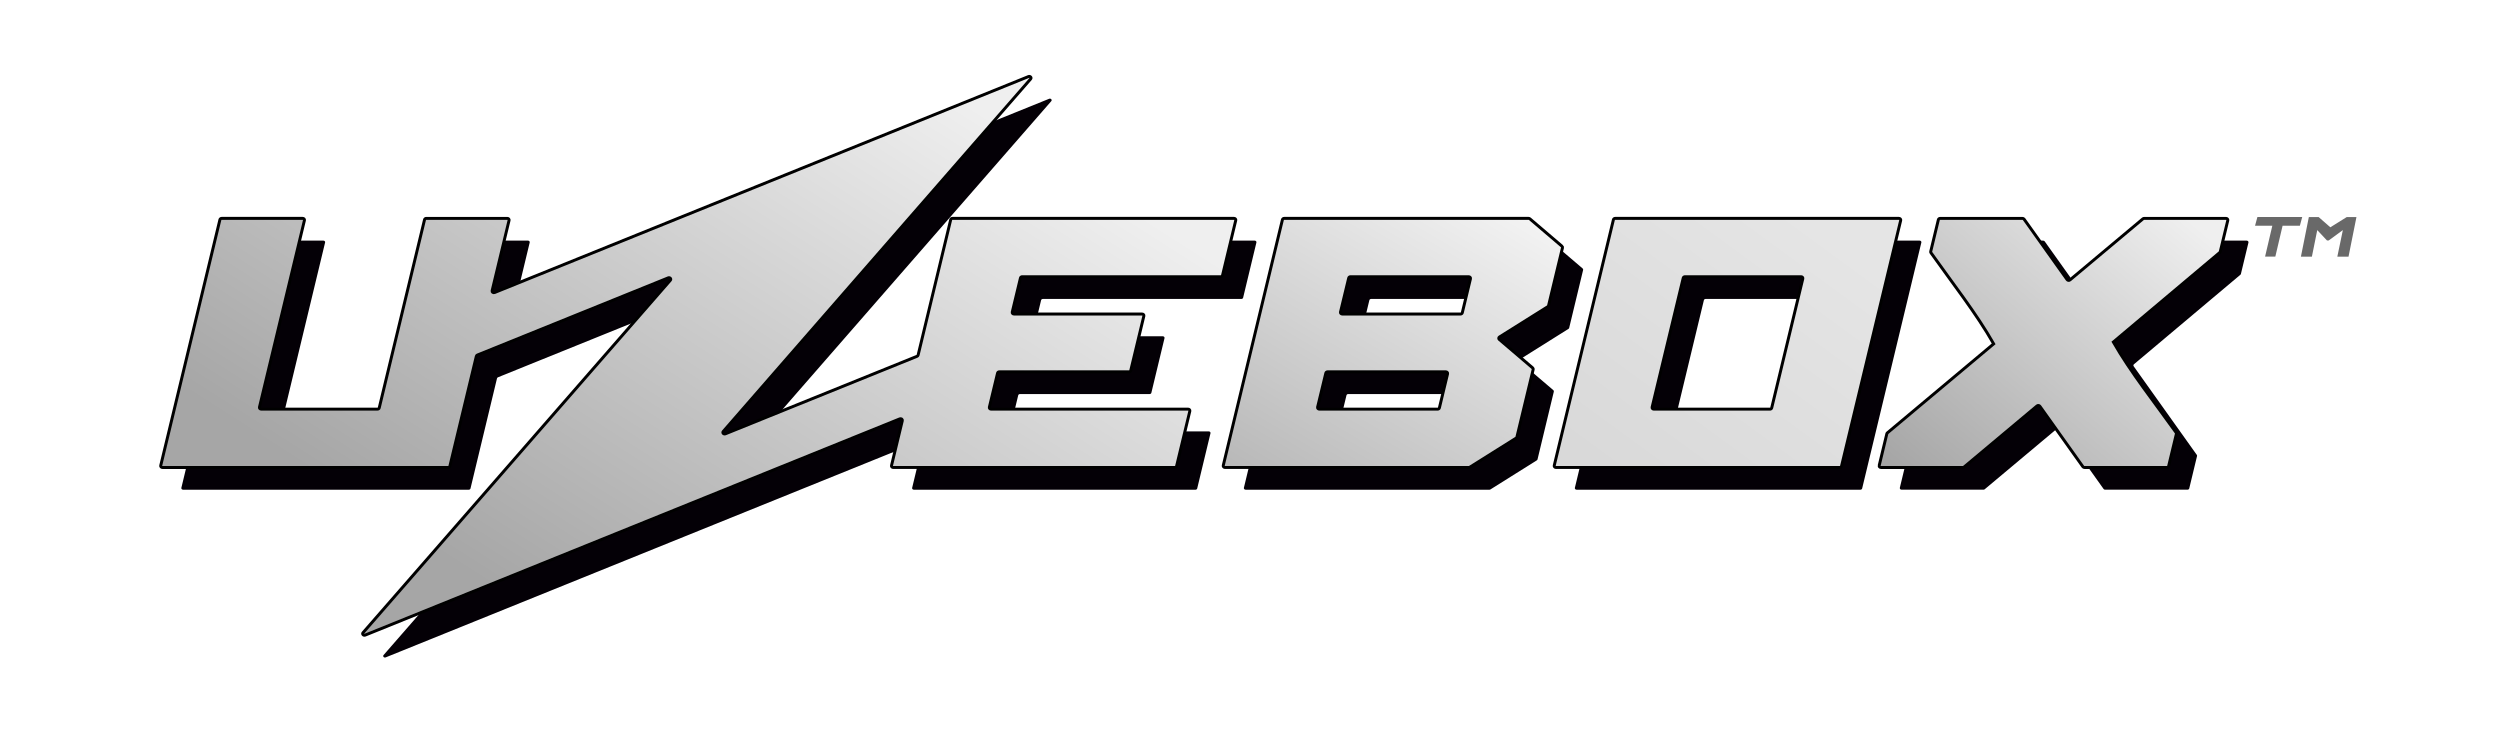
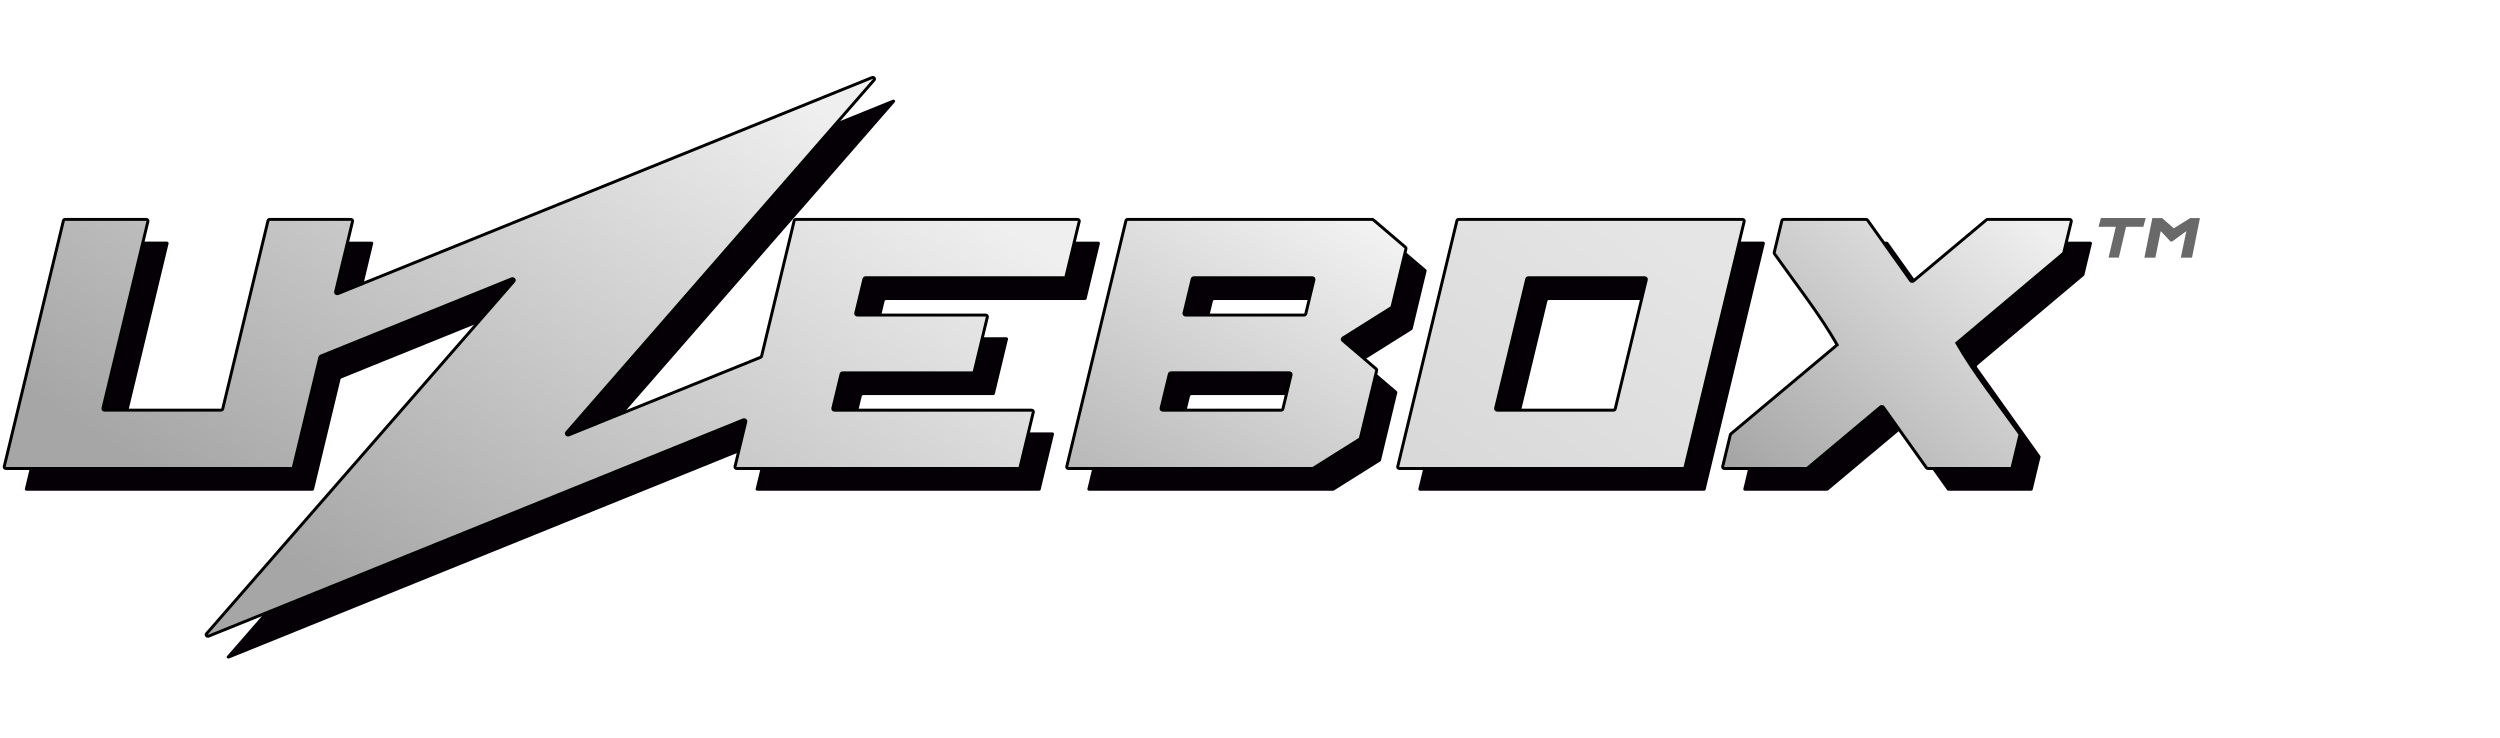
- <svg xmlns="http://www.w3.org/2000/svg" xmlns:xlink="http://www.w3.org/1999/xlink" viewBox="0 0 347.869 102.59" version="1.1" id="svg110">
-   <defs id="defs114">
-     <linearGradient y2="25.554" x2="299.872" y1="70.387" x1="299.872" gradientUnits="userSpaceOnUse" id="linearGradient1029">
-       <stop style="stop-color:#a6a6a6;stop-opacity:1" id="stop1025" stop-color="#d9d9d9" offset="0" />
-       <stop id="stop1027" stop-color="#d9d9d9" offset="1" style="stop-color:#efefef;stop-opacity:1" />
+ <svg xmlns="http://www.w3.org/2000/svg" xmlns:xlink="http://www.w3.org/1999/xlink" viewBox="0 0 347.869 102.59">
+   <defs>
+     <linearGradient y2="25.554" x2="299.872" y1="70.387" x1="299.872" gradientUnits="userSpaceOnUse" id="d">
+       <stop style="stop-color:#a6a6a6;stop-opacity:1" stop-color="#d9d9d9" offset="0" />
+       <stop stop-color="#d9d9d9" offset="1" style="stop-color:#efefef;stop-opacity:1" />
    </linearGradient>
-     <linearGradient y2="25.554" x2="299.872" y1="70.387" x1="299.872" gradientUnits="userSpaceOnUse" id="linearGradient1023">
-       <stop style="stop-color:#a6a6a6;stop-opacity:1" id="stop1019" stop-color="#d9d9d9" offset="0" />
-       <stop id="stop1021" stop-color="#d9d9d9" offset="1" style="stop-color:#f2f2f2;stop-opacity:1" />
+     <linearGradient y2="25.554" x2="299.872" y1="70.387" x1="299.872" gradientUnits="userSpaceOnUse" id="e">
+       <stop style="stop-color:#a6a6a6;stop-opacity:1" stop-color="#d9d9d9" offset="0" />
+       <stop stop-color="#d9d9d9" offset="1" style="stop-color:#f2f2f2;stop-opacity:1" />
    </linearGradient>
-     <linearGradient y2="25.554" x2="299.872" y1="70.387" x1="299.872" gradientUnits="userSpaceOnUse" id="linearGradient1017">
-       <stop style="stop-color:#a6a6a6;stop-opacity:1" id="stop1013" stop-color="#d9d9d9" offset="0" />
-       <stop id="stop1015" stop-color="#d9d9d9" offset="1" style="stop-color:#efefef;stop-opacity:1" />
+     <linearGradient y2="25.554" x2="299.872" y1="70.387" x1="299.872" gradientUnits="userSpaceOnUse" id="a">
+       <stop style="stop-color:#a6a6a6;stop-opacity:1" stop-color="#d9d9d9" offset="0" />
+       <stop stop-color="#d9d9d9" offset="1" style="stop-color:#efefef;stop-opacity:1" />
    </linearGradient>
-     <linearGradient id="linearGradient1011" gradientUnits="userSpaceOnUse" x1="299.872" y1="70.387" x2="299.872" y2="25.554">
-       <stop offset="0" stop-color="#d9d9d9" id="stop1001" />
-       <stop offset="1" stop-color="#d9d9d9" id="stop1009" style="stop-color:#e5e5e5;stop-opacity:1" />
+     <linearGradient id="c" gradientUnits="userSpaceOnUse" x1="299.872" y1="70.387" x2="299.872" y2="25.554">
+       <stop offset="0" stop-color="#d9d9d9" />
+       <stop offset="1" stop-color="#d9d9d9" style="stop-color:#e5e5e5;stop-opacity:1" />
    </linearGradient>
-     <linearGradient id="linearGradient989" gradientUnits="userSpaceOnUse" x1="299.872" y1="70.387" x2="299.872" y2="25.554">
-       <stop offset="0" stop-color="#d9d9d9" id="stop979" style="stop-color:#a6a6a6;stop-opacity:1" />
-       <stop offset="1" stop-color="#d9d9d9" id="stop987" />
-     </linearGradient>
-     <linearGradient y2="25.554" x2="299.872" y1="70.387" x1="299.872" gradientUnits="userSpaceOnUse" id="grad">
-       <stop id="stop939" stop-color="#d9d9d9" offset="0" />
-       <stop id="stop941" stop-color="#bfbfbf" offset=".1" />
-       <stop id="stop955" stop-color="#d9d9d9" offset=".8" />
-       <stop id="stop957" stop-color="#bfbfbf" offset=".9" />
-       <stop id="stop959" stop-color="#d9d9d9" offset="1" />
-     </linearGradient>
-     <linearGradient xlink:href="#linearGradient1017" id="linearGradient929" x1="62.452" y1="99.212" x2="129.927" y2="6.194" gradientUnits="userSpaceOnUse" gradientTransform="matrix(0.8783133,0,0,0.7731356,22.35642,10.63024)" />
-     <linearGradient xlink:href="#linearGradient989" id="linearGradient937" x1="168.084" y1="47.971" x2="222.34" y2="47.971" gradientUnits="userSpaceOnUse" />
-     <linearGradient xlink:href="#linearGradient1011" id="linearGradient969" x1="227.409" y1="69.675" x2="262.644" y2="27.277" gradientUnits="userSpaceOnUse" gradientTransform="matrix(0.8783133,0,0,0.7731356,22.35642,10.63024)" />
-     <linearGradient xlink:href="#linearGradient1029" id="linearGradient977" x1="277.514" y1="72.777" x2="321.887" y2="26.268" gradientUnits="userSpaceOnUse" gradientTransform="matrix(0.8783133,0,0,0.7731356,22.35642,10.63024)" />
-     <linearGradient xlink:href="#linearGradient1023" id="linearGradient999" gradientUnits="userSpaceOnUse" x1="166.361" y1="92.068" x2="212.349" y2="23.511" gradientTransform="matrix(0.8783133,0,0,0.7731356,22.35642,10.63024)" />
+     <linearGradient id="i" x1="62.452" y1="99.212" x2="129.927" y2="6.194" gradientUnits="userSpaceOnUse" gradientTransform="matrix(0.87831, 0, 0, 0.77314, 0.578606, 10.77234)" xlink:href="#a" />
+     <linearGradient id="g" x1="227.409" y1="69.675" x2="262.644" y2="27.277" gradientUnits="userSpaceOnUse" gradientTransform="matrix(0.87831, 0, 0, 0.77314, 0.578606, 10.77234)" xlink:href="#c" />
+     <linearGradient id="k" x1="277.514" y1="72.777" x2="321.887" y2="26.268" gradientUnits="userSpaceOnUse" gradientTransform="matrix(0.87831, 0, 0, 0.77314, 0.578606, 10.77234)" xlink:href="#d" />
+     <linearGradient id="h" gradientUnits="userSpaceOnUse" x1="166.361" y1="92.068" x2="212.349" y2="23.511" gradientTransform="matrix(0.87831, 0, 0, 0.77314, 0.578606, 10.77234)" xlink:href="#e" />
  </defs>
-   <g id="g4" style="fill:#040006" transform="matrix(0.8783133,0,0,0.7731356,24.11305,12.17651)">
-     <path d="m 276.662,27.554 h -44.959 a 0.284,0.284 0 0 0 -0.277,0.225 l -9.38,44.267 a 0.283,0.283 0 0 0 0.277,0.342 h 44.959 a 0.284,0.284 0 0 0 0.277,-0.225 l 9.38,-44.267 a 0.283,0.283 0 0 0 -0.277,-0.342 z M 256.5,61.666 a 0.28,0.28 0 0 1 -0.273,0.222 h -18.4 a 0.279,0.279 0 0 1 -0.273,-0.337 l 4.932,-23.274 a 0.28,0.28 0 0 1 0.273,-0.222 h 18.4 c 0.178,0 0.31,0.164 0.273,0.337 z m -33.227,-29.101 -5.087,-4.93 a 0.29,0.29 0 0 0 -0.201,-0.081 h -38.714 a 0.288,0.288 0 0 0 -0.282,0.229 l -9.378,44.257 a 0.288,0.288 0 0 0 0.282,0.348 h 38.616 c 0.06,0 0.118,-0.019 0.167,-0.054 l 7.338,-5.231 a 0.287,0.287 0 0 0 0.115,-0.175 l 2.584,-12.193 a 0.288,0.288 0 0 0 -0.081,-0.267 l -5.29,-5.127 a 0.29,0.29 0 0 1 0.033,-0.442 l 7.653,-5.455 a 0.287,0.287 0 0 0 0.115,-0.175 l 2.212,-10.438 a 0.287,0.287 0 0 0 -0.082,-0.266 z m -19.419,29.093 a 0.289,0.289 0 0 1 -0.282,0.229 h -18.734 a 0.288,0.288 0 0 1 -0.282,-0.349 l 1.306,-6.14 a 0.288,0.288 0 0 1 0.282,-0.228 h 18.726 c 0.183,0 0.32,0.169 0.282,0.348 z m 3.627,-17.116 a 0.289,0.289 0 0 1 -0.282,0.229 h -18.734 a 0.289,0.289 0 0 1 -0.282,-0.349 l 1.306,-6.14 a 0.288,0.288 0 0 1 0.282,-0.228 h 18.726 c 0.183,0 0.32,0.169 0.282,0.348 z M 51.284,52.35 47.085,72.165 a 0.28,0.28 0 0 1 -0.274,0.222 H 1.552 A 0.28,0.28 0 0 1 1.278,72.048 l 9.381,-44.272 a 0.28,0.28 0 0 1 0.274,-0.222 h 12.843 a 0.28,0.28 0 0 1 0.274,0.339 l -7.13,33.651 a 0.28,0.28 0 0 0 0.274,0.339 H 35.62 a 0.28,0.28 0 0 0 0.274,-0.222 l 7.18,-33.883 a 0.28,0.28 0 0 1 0.274,-0.222 h 12.843 a 0.28,0.28 0 0 1 0.274,0.339 l -2.69,12.694 a 0.28,0.28 0 0 0 0.392,0.313 l 84.59,-38.873 c 0.266,-0.122 0.518,0.194 0.34,0.426 l -48.702,63.45 c -0.178,0.232 0.074,0.548 0.34,0.426 l 30.373,-13.957 a 0.278,0.278 0 0 0 0.157,-0.197 l 5.17,-24.4 a 0.28,0.28 0 0 1 0.274,-0.222 h 44.611 a 0.28,0.28 0 0 1 0.274,0.339 l -2.106,9.939 a 0.28,0.28 0 0 1 -0.274,0.222 h -31.456 a 0.28,0.28 0 0 0 -0.274,0.222 l -1.304,6.156 a 0.28,0.28 0 0 0 0.274,0.339 h 20.307 a 0.28,0.28 0 0 1 0.274,0.339 l -2.085,9.839 a 0.28,0.28 0 0 1 -0.274,0.222 h -20.545 a 0.28,0.28 0 0 0 -0.274,0.222 l -1.304,6.156 a 0.28,0.28 0 0 0 0.274,0.339 h 31.218 a 0.28,0.28 0 0 1 0.274,0.339 l -2.106,9.939 a 0.28,0.28 0 0 1 -0.274,0.222 h -44.611 a 0.28,0.28 0 0 1 -0.274,-0.339 l 1.717,-8.103 a 0.28,0.28 0 0 0 -0.392,-0.313 L 33.65,102.565 c -0.263,0.121 -0.513,-0.192 -0.336,-0.421 l 48.71,-63.461 c 0.178,-0.232 -0.074,-0.548 -0.34,-0.426 L 51.442,52.153 a 0.282,0.282 0 0 0 -0.158,0.197 z m 222.245,19.689 1.215,-5.733 a 0.288,0.288 0 0 1 0.083,-0.149 l 16.838,-16.023 a 0.29,0.29 0 0 0 0.046,-0.362 l -9.983,-16.037 a 0.287,0.287 0 0 1 -0.037,-0.212 l 1.216,-5.738 a 0.29,0.29 0 0 1 0.283,-0.229 h 13.044 a 0.29,0.29 0 0 1 0.245,0.135 l 6.828,10.889 a 0.289,0.289 0 0 0 0.444,0.056 l 11.56,-11 a 0.29,0.29 0 0 1 0.199,-0.08 h 12.966 a 0.29,0.29 0 0 1 0.283,0.349 l -1.196,5.645 a 0.288,0.288 0 0 1 -0.083,0.149 l -16.86,16.109 a 0.288,0.288 0 0 0 -0.045,0.362 l 10.001,15.948 a 0.29,0.29 0 0 1 0.038,0.213 l -1.235,5.826 a 0.29,0.29 0 0 1 -0.283,0.229 h -13.044 a 0.29,0.29 0 0 1 -0.245,-0.135 l -6.828,-10.889 a 0.289,0.289 0 0 0 -0.444,-0.056 l -11.56,11 a 0.29,0.29 0 0 1 -0.199,0.08 H 273.81 a 0.287,0.287 0 0 1 -0.281,-0.347 z" id="path2" />
-   </g>
-   <linearGradient id="a" gradientUnits="userSpaceOnUse" x1="248.221" y1="70.387" x2="248.221" y2="25.554" xlink:href="#b">
-     <stop offset="0" stop-color="#d9d9d9" id="stop6" />
-     <stop offset=".1" stop-color="#bfbfbf" id="stop8" />
-     <stop offset=".2" stop-color="#d9d9d9" id="stop10" />
-     <stop offset=".3" stop-color="#bfbfbf" id="stop12" />
-     <stop offset=".4" stop-color="#d9d9d9" id="stop14" />
-     <stop offset=".5" stop-color="#bfbfbf" id="stop16" />
-     <stop offset=".6" stop-color="#d9d9d9" id="stop18" />
-     <stop offset=".7" stop-color="#bfbfbf" id="stop20" />
-     <stop offset=".8" stop-color="#d9d9d9" id="stop22" />
-     <stop offset=".9" stop-color="#bfbfbf" id="stop24" />
-     <stop offset="1" stop-color="#d9d9d9" id="stop26" />
-   </linearGradient>
-   <path d="m 264.236,30.387 h -39.488 a 0.249,0.22 0 0 0 -0.243,0.174 l -8.239,34.224 a 0.249,0.219 0 0 0 0.243,0.264 h 39.488 a 0.249,0.22 0 0 0 0.243,-0.174 l 8.239,-34.224 a 0.249,0.219 0 0 0 -0.243,-0.264 z m -17.709,26.373 a 0.246,0.216 0 0 1 -0.24,0.172 h -16.161 a 0.245,0.216 0 0 1 -0.24,-0.261 l 4.332,-17.994 a 0.246,0.216 0 0 1 0.24,-0.172 h 16.161 c 0.156,0 0.272,0.127 0.24,0.261 z" id="path29" style="fill:url(#linearGradient969);fill-opacity:1;stroke:#000000;stroke-width:0.412;stroke-miterlimit:4;stroke-dasharray:none;stroke-opacity:1" />
-   <linearGradient id="b" gradientUnits="userSpaceOnUse" x1="195.213" y1="70.387" x2="195.213" y2="25.554">
-     <stop offset="0" stop-color="#d9d9d9" id="stop31" />
-     <stop offset=".1" stop-color="#bfbfbf" id="stop33" />
-     <stop offset=".2" stop-color="#d9d9d9" id="stop35" />
-     <stop offset=".3" stop-color="#bfbfbf" id="stop37" />
-     <stop offset=".4" stop-color="#d9d9d9" id="stop39" />
-     <stop offset=".5" stop-color="#bfbfbf" id="stop41" />
-     <stop offset=".6" stop-color="#d9d9d9" id="stop43" />
-     <stop offset=".7" stop-color="#bfbfbf" id="stop45" />
-     <stop offset=".8" stop-color="#d9d9d9" id="stop47" />
-     <stop offset=".9" stop-color="#bfbfbf" id="stop49" />
-     <stop offset="1" stop-color="#d9d9d9" id="stop51" />
-   </linearGradient>
-   <path d="m 217.344,34.261 -4.468,-3.812 a 0.255,0.224 0 0 0 -0.177,-0.063 H 178.696 a 0.253,0.223 0 0 0 -0.248,0.177 l -8.237,34.217 a 0.253,0.223 0 0 0 0.248,0.269 h 33.917 c 0.053,0 0.104,-0.015 0.147,-0.042 l 6.445,-4.044 a 0.252,0.222 0 0 0 0.101,-0.135 l 2.27,-9.427 a 0.253,0.223 0 0 0 -0.071,-0.206 l -4.646,-3.964 a 0.255,0.224 0 0 1 0.029,-0.342 l 6.722,-4.217 a 0.252,0.222 0 0 0 0.101,-0.135 l 1.943,-8.07 a 0.252,0.222 0 0 0 -0.072,-0.206 z m -17.056,22.493 a 0.254,0.223 0 0 1 -0.248,0.177 h -16.454 a 0.253,0.223 0 0 1 -0.248,-0.27 l 1.147,-4.747 a 0.253,0.223 0 0 1 0.248,-0.176 h 16.447 c 0.161,0 0.281,0.131 0.248,0.269 z m 3.186,-13.233 a 0.254,0.223 0 0 1 -0.248,0.177 h -16.454 a 0.254,0.223 0 0 1 -0.248,-0.27 l 1.147,-4.747 a 0.253,0.223 0 0 1 0.248,-0.176 h 16.447 c 0.161,0 0.281,0.131 0.248,0.269 z" id="path54" style="fill:url(#linearGradient999);fill-opacity:1;stroke:#000000;stroke-width:0.412;stroke-miterlimit:4;stroke-dasharray:none;stroke-opacity:1" />
-   <linearGradient id="cczeczec" gradientUnits="userSpaceOnUse" x1="85.165" y1="100.58" x2="85.165" y2="0" spreadMethod="pad">
-     <stop offset="0" stop-color="#d9d9d9" id="stop56" />
-     <stop offset=".1" stop-color="#bfbfbf" id="stop58" />
-     <stop offset=".2" stop-color="#d9d9d9" id="stop60" />
-     <stop offset=".3" stop-color="#bfbfbf" id="stop62" />
-     <stop offset=".4" stop-color="#d9d9d9" id="stop64" />
-     <stop offset=".5" stop-color="#bfbfbf" id="stop66" />
-     <stop offset=".6" stop-color="#d9d9d9" id="stop68" />
-     <stop offset=".7" stop-color="#bfbfbf" id="stop70" />
-     <stop offset=".8" stop-color="#d9d9d9" id="stop72" />
-     <stop offset=".9" stop-color="#bfbfbf" id="stop74" />
-     <stop offset="1" stop-color="#d9d9d9" id="stop76" />
-   </linearGradient>
-   <path d="m 66.284,49.558 -3.688,15.32 a 0.246,0.216 0 0 1 -0.241,0.172 H 22.603 A 0.246,0.216 0 0 1 22.363,64.787 l 8.239,-34.228 a 0.246,0.216 0 0 1 0.241,-0.172 h 11.28 a 0.246,0.216 0 0 1 0.241,0.262 l -6.262,26.017 a 0.246,0.216 0 0 0 0.241,0.262 h 16.185 a 0.246,0.216 0 0 0 0.241,-0.172 l 6.306,-26.196 a 0.246,0.216 0 0 1 0.241,-0.172 h 11.28 a 0.246,0.216 0 0 1 0.241,0.262 l -2.363,9.814 a 0.246,0.216 0 0 0 0.344,0.242 L 143.113,10.653 c 0.234,-0.094 0.455,0.15 0.299,0.329 l -42.776,49.055 c -0.156,0.179 0.065,0.424 0.299,0.329 l 26.677,-10.791 a 0.244,0.215 0 0 0 0.138,-0.152 l 4.541,-18.865 a 0.246,0.216 0 0 1 0.241,-0.172 h 39.182 a 0.246,0.216 0 0 1 0.241,0.262 l -1.85,7.684 a 0.246,0.216 0 0 1 -0.241,0.172 h -27.628 a 0.246,0.216 0 0 0 -0.241,0.172 l -1.145,4.759 a 0.246,0.216 0 0 0 0.241,0.262 h 17.836 a 0.246,0.216 0 0 1 0.241,0.262 l -1.831,7.607 a 0.246,0.216 0 0 1 -0.241,0.172 h -18.045 a 0.246,0.216 0 0 0 -0.241,0.172 l -1.145,4.759 a 0.246,0.216 0 0 0 0.241,0.262 H 165.323 a 0.246,0.216 0 0 1 0.241,0.262 l -1.85,7.684 a 0.246,0.216 0 0 1 -0.241,0.172 h -39.182 a 0.246,0.216 0 0 1 -0.241,-0.262 l 1.508,-6.265 a 0.246,0.216 0 0 0 -0.344,-0.242 L 50.816,88.372 c -0.237,0.096 -0.461,-0.152 -0.302,-0.333 l 42.769,-49.048 c 0.156,-0.179 -0.065,-0.424 -0.299,-0.329 L 66.422,49.405 a 0.244,0.215 0 0 0 -0.138,0.152 z" id="path79" style="fill:url(#linearGradient929);fill-opacity:1;stroke:#000000;stroke-width:0.412;stroke-miterlimit:4;stroke-dasharray:none;stroke-opacity:1" />
-   <linearGradient id="dcvze" gradientUnits="userSpaceOnUse" x1="299.872" y1="70.387" x2="299.872" y2="25.554" xlink:href="#grad">
-     <stop offset="0" stop-color="#d9d9d9" id="stop81" />
-     <stop offset=".1" stop-color="#bfbfbf" id="stop83" />
-     <stop offset=".2" stop-color="#d9d9d9" id="stop85" />
-     <stop offset=".3" stop-color="#bfbfbf" id="stop87" />
-     <stop offset=".4" stop-color="#d9d9d9" id="stop89" />
-     <stop offset=".5" stop-color="#bfbfbf" id="stop91" />
-     <stop offset=".6" stop-color="#d9d9d9" id="stop93" />
-     <stop offset=".7" stop-color="#bfbfbf" id="stop95" />
-     <stop offset=".8" stop-color="#d9d9d9" id="stop97" />
-     <stop offset=".9" stop-color="#bfbfbf" id="stop99" />
-     <stop offset="1" stop-color="#d9d9d9" id="stop101" />
-   </linearGradient>
-   <path d="m 261.484,64.78 1.067,-4.432 c 0.011,-0.044 0.036,-0.084 0.073,-0.115 l 14.789,-12.388 c -2.369,-4.182 -5.817,-8.562 -8.728,-12.679 -0.035,-0.049 -0.046,-0.108 -0.033,-0.164 l 1.068,-4.436 c 0.025,-0.103 0.129,-0.177 0.249,-0.177 h 11.457 c 0.087,2.7e-5 0.169,0.039 0.215,0.104 l 5.997,8.419 c 0.085,0.12 0.274,0.141 0.39,0.043 l 10.153,-8.504 c 0.047,-0.04 0.11,-0.062 0.175,-0.062 h 11.388 c 0.161,4.56e-4 0.281,0.131 0.249,0.27 l -1.05,4.364 c -0.011,0.044 -0.036,0.084 -0.073,0.115 l -14.806,12.456 c 2.373,4.16 5.829,8.517 8.744,12.61 0.035,0.049 0.047,0.108 0.033,0.165 l -1.085,4.504 c -0.025,0.103 -0.129,0.177 -0.249,0.177 h -11.457 c -0.087,-2.7e-5 -0.169,-0.039 -0.215,-0.104 l -5.997,-8.419 c -0.085,-0.12 -0.274,-0.141 -0.39,-0.043 l -10.153,8.504 c -0.047,0.04 -0.11,0.062 -0.175,0.062 h -11.388 c -0.162,3.2e-5 -0.282,-0.131 -0.249,-0.27 z" id="path104" style="fill:url(#linearGradient977);fill-opacity:1;stroke:#000000;stroke-width:0.412;stroke-miterlimit:4;stroke-dasharray:none;stroke-opacity:1" />
-   <g id="g108" style="fill:#696969" transform="matrix(0.8783133,0,0,0.7731356,22.35642,10.63024)">
-     <path d="m 334.54,26.882 h -2.738 l 0.375,-1.575 h 7.101 l -0.375,1.575 h -2.738 l -1.147,5.551 h -1.625 z m 11.175,0.78 -2.246,1.871 h -0.265 l -1.545,-1.871 -0.849,4.778 h -1.739 l 1.256,-7.125 h 1.55 l 1.854,1.843 2.602,-1.843 h 1.536 l -1.256,7.125 h -1.772 z" id="path106" />
-   </g>
+   <path d="M 245.331 33.622 L 205.843 33.622 C 205.725 33.623 205.624 33.695 205.599 33.796 L 197.361 68.021 C 197.328 68.157 197.446 68.286 197.604 68.285 L 237.092 68.285 C 237.21 68.285 237.311 68.213 237.335 68.111 L 245.574 33.887 C 245.607 33.751 245.489 33.622 245.331 33.622 L 245.331 33.622 Z M 227.622 59.996 C 227.598 60.096 227.498 60.167 227.382 60.167 L 211.221 60.167 C 211.066 60.167 210.949 60.041 210.982 59.907 L 215.313 41.913 C 215.337 41.813 215.437 41.742 215.553 41.741 L 231.714 41.741 C 231.871 41.741 231.986 41.868 231.954 42.002 L 227.622 59.996 Z M 198.439 37.497 L 193.971 33.685 C 193.923 33.645 193.86 33.622 193.794 33.622 L 159.791 33.622 C 159.671 33.622 159.568 33.696 159.543 33.799 L 151.307 68.016 C 151.273 68.155 151.393 68.286 151.554 68.285 L 185.471 68.285 C 185.524 68.285 185.575 68.271 185.618 68.244 L 192.063 64.199 C 192.115 64.167 192.151 64.119 192.164 64.064 L 194.433 54.637 C 194.452 54.562 194.425 54.484 194.362 54.431 L 189.716 50.467 C 189.603 50.37 189.617 50.207 189.745 50.125 L 196.467 45.908 C 196.519 45.875 196.555 45.827 196.568 45.772 L 198.511 37.702 C 198.528 37.627 198.501 37.55 198.439 37.497 L 198.439 37.497 Z M 181.383 59.99 C 181.358 60.093 181.255 60.166 181.135 60.167 L 164.681 60.167 C 164.519 60.167 164.399 60.036 164.433 59.897 L 165.58 55.15 C 165.605 55.047 165.708 54.973 165.828 54.973 L 182.275 54.973 C 182.436 54.973 182.556 55.104 182.523 55.243 L 181.383 59.99 Z M 184.568 46.757 C 184.543 46.86 184.44 46.933 184.321 46.934 L 167.866 46.934 C 167.705 46.933 167.585 46.803 167.619 46.664 L 168.766 41.917 C 168.791 41.814 168.894 41.74 169.013 41.74 L 185.461 41.74 C 185.621 41.74 185.742 41.871 185.708 42.009 L 184.568 46.757 Z M 47.379 52.793 L 43.691 68.113 C 43.667 68.213 43.566 68.285 43.45 68.285 L 3.699 68.285 C 3.542 68.285 3.425 68.157 3.458 68.023 L 11.698 33.794 C 11.722 33.694 11.822 33.622 11.938 33.622 L 23.218 33.622 C 23.375 33.622 23.492 33.75 23.459 33.885 L 17.197 59.901 C 17.164 60.036 17.28 60.164 17.437 60.164 L 33.621 60.164 C 33.737 60.164 33.838 60.092 33.862 59.992 L 40.168 33.796 C 40.192 33.696 40.292 33.624 40.409 33.624 L 51.689 33.624 C 51.846 33.624 51.962 33.751 51.929 33.886 L 49.567 43.7 C 49.527 43.863 49.702 44.003 49.882 43.952 C 49.892 43.949 49.902 43.946 49.911 43.942 L 124.207 13.888 C 124.441 13.794 124.662 14.038 124.506 14.217 L 81.73 63.273 C 81.574 63.452 81.795 63.697 82.029 63.602 L 108.706 52.812 C 108.777 52.783 108.828 52.727 108.844 52.659 L 113.385 33.795 C 113.409 33.695 113.509 33.623 113.625 33.623 L 152.808 33.623 C 152.964 33.623 153.081 33.75 153.048 33.885 L 151.199 41.57 C 151.175 41.67 151.074 41.741 150.958 41.741 L 123.33 41.741 C 123.214 41.741 123.113 41.813 123.089 41.913 L 121.944 46.672 C 121.911 46.807 122.028 46.935 122.185 46.934 L 140.02 46.934 C 140.177 46.934 140.294 47.062 140.261 47.196 L 138.43 54.803 C 138.406 54.903 138.305 54.975 138.189 54.975 L 120.144 54.975 C 120.028 54.975 119.928 55.047 119.904 55.147 L 118.758 59.906 C 118.725 60.041 118.842 60.168 118.999 60.168 L 146.418 60.168 C 146.575 60.168 146.692 60.295 146.659 60.43 L 144.809 68.115 C 144.785 68.215 144.684 68.286 144.568 68.286 L 105.386 68.286 C 105.229 68.286 105.112 68.159 105.145 68.024 L 106.653 61.759 C 106.693 61.596 106.518 61.456 106.338 61.507 C 106.328 61.51 106.318 61.513 106.309 61.517 L 31.891 91.616 C 31.66 91.71 31.44 91.468 31.596 91.291 L 74.378 42.227 C 74.534 42.047 74.313 41.803 74.079 41.897 L 47.518 52.641 C 47.447 52.67 47.395 52.726 47.379 52.793 Z M 242.579 68.016 L 243.646 63.583 C 243.657 63.539 243.682 63.499 243.719 63.468 L 258.508 51.08 C 258.595 51.007 258.612 50.89 258.548 50.8 L 249.78 38.401 C 249.746 38.352 249.734 38.294 249.748 38.237 L 250.816 33.801 C 250.841 33.698 250.944 33.624 251.064 33.624 L 262.521 33.624 C 262.608 33.624 262.689 33.663 262.736 33.728 L 268.733 42.147 C 268.818 42.267 269.007 42.288 269.123 42.19 L 279.276 33.686 C 279.324 33.646 279.386 33.624 279.451 33.624 L 290.839 33.624 C 291.001 33.624 291.121 33.755 291.088 33.894 L 290.037 38.258 C 290.027 38.302 290.002 38.342 289.965 38.373 L 275.156 50.828 C 275.069 50.901 275.053 51.018 275.117 51.108 L 283.901 63.438 C 283.936 63.487 283.948 63.546 283.934 63.602 L 282.849 68.107 C 282.824 68.21 282.721 68.284 282.601 68.284 L 271.144 68.284 C 271.057 68.284 270.976 68.244 270.929 68.179 L 264.932 59.761 C 264.847 59.641 264.658 59.62 264.542 59.717 L 254.389 68.222 C 254.341 68.262 254.279 68.284 254.214 68.284 L 242.826 68.284 C 242.665 68.284 242.545 68.154 242.579 68.016 L 242.579 68.016 Z" style="fill:#040006" />
+   <path d="M 242.459 30.529 L 202.971 30.529 C 202.853 30.53 202.752 30.602 202.728 30.703 L 194.489 64.927 C 194.455 65.064 194.573 65.192 194.732 65.192 L 234.22 65.192 C 234.337 65.192 234.439 65.12 234.464 65.018 L 242.702 30.793 C 242.734 30.657 242.616 30.53 242.459 30.529 L 242.459 30.529 Z M 224.75 56.902 C 224.726 57.002 224.626 57.074 224.51 57.074 L 208.35 57.074 C 208.194 57.074 208.078 56.949 208.11 56.814 L 212.442 38.819 C 212.466 38.72 212.566 38.649 212.682 38.648 L 228.842 38.648 C 228.999 38.648 229.115 38.774 229.082 38.908 L 224.75 56.902 Z" style="fill:url(#g);fill-opacity:1;stroke:#000;stroke-width:.412;stroke-miterlimit:4;stroke-dasharray:none;stroke-opacity:1" />
+   <path d="M 195.567 34.403 L 191.099 30.592 C 191.051 30.552 190.988 30.529 190.922 30.529 L 156.919 30.529 C 156.799 30.53 156.696 30.603 156.672 30.706 L 148.435 64.923 C 148.401 65.062 148.521 65.192 148.682 65.192 L 182.599 65.192 C 182.651 65.192 182.702 65.178 182.746 65.15 L 189.191 61.106 C 189.243 61.074 189.279 61.025 189.292 60.97 L 191.562 51.544 C 191.58 51.469 191.553 51.391 191.491 51.337 L 186.844 47.373 C 186.731 47.276 186.746 47.113 186.874 47.032 L 193.595 42.814 C 193.646 42.782 193.682 42.734 193.696 42.679 L 195.639 34.609 C 195.657 34.534 195.629 34.456 195.567 34.403 L 195.567 34.403 Z M 178.511 56.896 C 178.486 56.999 178.382 57.073 178.263 57.073 L 161.809 57.073 C 161.647 57.074 161.527 56.942 161.561 56.803 L 162.708 52.056 C 162.733 51.953 162.836 51.88 162.956 51.88 L 179.403 51.88 C 179.563 51.88 179.684 52.01 179.651 52.149 L 178.511 56.896 Z M 181.696 43.663 C 181.671 43.766 181.568 43.84 181.449 43.84 L 164.993 43.84 C 164.831 43.84 164.712 43.709 164.746 43.57 L 165.893 38.823 C 165.918 38.721 166.021 38.647 166.14 38.647 L 182.588 38.647 C 182.748 38.647 182.868 38.777 182.835 38.916 L 181.696 43.663 Z" style="fill:url(#h);fill-opacity:1;stroke:#000;stroke-width:.412;stroke-miterlimit:4;stroke-dasharray:none;stroke-opacity:1" />
+   <path d="M 44.507 49.7 L 40.819 65.02 C 40.794 65.119 40.694 65.19 40.579 65.19 L 0.826 65.19 C 0.669 65.19 0.553 65.064 0.586 64.929 L 8.825 30.701 C 8.848 30.601 8.948 30.53 9.065 30.529 L 20.345 30.529 C 20.502 30.528 20.62 30.656 20.587 30.791 L 14.323 56.808 C 14.289 56.943 14.406 57.07 14.563 57.07 L 30.748 57.07 C 30.864 57.07 30.965 56.999 30.989 56.898 L 37.295 30.702 C 37.318 30.602 37.419 30.53 37.536 30.53 L 48.816 30.53 C 48.973 30.53 49.09 30.658 49.056 30.793 L 46.694 40.607 C 46.653 40.77 46.827 40.91 47.008 40.86 C 47.018 40.857 47.029 40.853 47.039 40.849 L 121.335 10.795 C 121.569 10.7 121.79 10.945 121.634 11.124 L 78.857 60.179 C 78.701 60.359 78.922 60.603 79.156 60.509 L 105.833 49.719 C 105.904 49.691 105.955 49.634 105.971 49.566 L 110.511 30.701 C 110.535 30.601 110.635 30.53 110.752 30.53 L 149.935 30.53 C 150.091 30.531 150.208 30.658 150.175 30.792 L 148.325 38.476 C 148.301 38.576 148.201 38.648 148.085 38.648 L 120.457 38.648 C 120.341 38.649 120.241 38.72 120.217 38.819 L 119.071 43.579 C 119.037 43.714 119.154 43.841 119.311 43.841 L 137.147 43.841 C 137.304 43.841 137.421 43.968 137.388 44.103 L 135.557 51.71 C 135.532 51.81 135.432 51.881 135.317 51.881 L 117.271 51.881 C 117.154 51.882 117.054 51.953 117.031 52.053 L 115.885 56.813 C 115.851 56.948 115.968 57.075 116.125 57.075 L 143.545 57.075 C 143.701 57.076 143.818 57.203 143.785 57.337 L 141.935 65.021 C 141.91 65.121 141.81 65.192 141.695 65.192 L 102.513 65.192 C 102.356 65.192 102.239 65.065 102.273 64.93 L 103.78 58.666 C 103.82 58.504 103.645 58.364 103.465 58.414 C 103.455 58.417 103.445 58.42 103.436 58.424 L 29.038 88.514 C 28.801 88.61 28.578 88.363 28.736 88.181 L 71.506 39.132 C 71.662 38.952 71.441 38.708 71.207 38.802 L 44.645 49.548 C 44.573 49.577 44.522 49.634 44.507 49.701 L 44.507 49.7 Z" style="fill:url(#i);fill-opacity:1;stroke:#000;stroke-width:.412;stroke-miterlimit:4;stroke-dasharray:none;stroke-opacity:1" />
+   <path d="M 239.707 64.922 L 240.774 60.489 C 240.785 60.444 240.811 60.404 240.847 60.374 L 255.637 47.986 C 253.267 43.804 249.82 39.424 246.909 35.308 C 246.874 35.261 246.862 35.201 246.876 35.144 L 247.944 30.708 C 247.969 30.604 248.073 30.531 248.193 30.53 L 259.649 30.53 C 259.737 30.53 259.818 30.57 259.865 30.635 L 265.862 39.054 C 265.947 39.174 266.135 39.194 266.252 39.097 L 276.405 30.592 C 276.454 30.552 276.516 30.53 276.58 30.53 L 287.968 30.53 C 288.129 30.531 288.249 30.661 288.217 30.8 L 287.167 35.165 C 287.155 35.211 287.129 35.251 287.093 35.28 L 272.287 47.736 C 274.66 51.896 278.117 56.253 281.032 60.346 C 281.066 60.394 281.078 60.453 281.065 60.51 L 279.981 65.015 C 279.955 65.118 279.851 65.192 279.732 65.192 L 268.275 65.192 C 268.19 65.194 268.11 65.155 268.06 65.087 L 262.063 56.669 C 261.978 56.549 261.789 56.528 261.673 56.625 L 251.52 65.13 C 251.47 65.171 251.408 65.193 251.345 65.192 L 239.957 65.192 C 239.795 65.192 239.674 65.062 239.707 64.922 L 239.707 64.922 Z" style="fill:url(#k);fill-opacity:1;stroke:#000;stroke-width:.412;stroke-miterlimit:4;stroke-dasharray:none;stroke-opacity:1" />
+   <path d="M 294.408 31.556 L 292.004 31.556 L 292.333 30.338 L 298.57 30.338 L 298.241 31.556 L 295.836 31.556 L 294.828 35.848 L 293.401 35.848 L 294.408 31.556 Z M 304.224 32.159 L 302.251 33.605 L 302.018 33.605 L 300.661 32.159 L 299.915 35.853 L 298.388 35.853 L 299.491 30.344 L 300.853 30.344 L 302.481 31.769 L 304.766 30.344 L 306.115 30.344 L 305.012 35.853 L 303.456 35.853 L 304.224 32.159 Z" style="fill:#696969" />
</svg>
